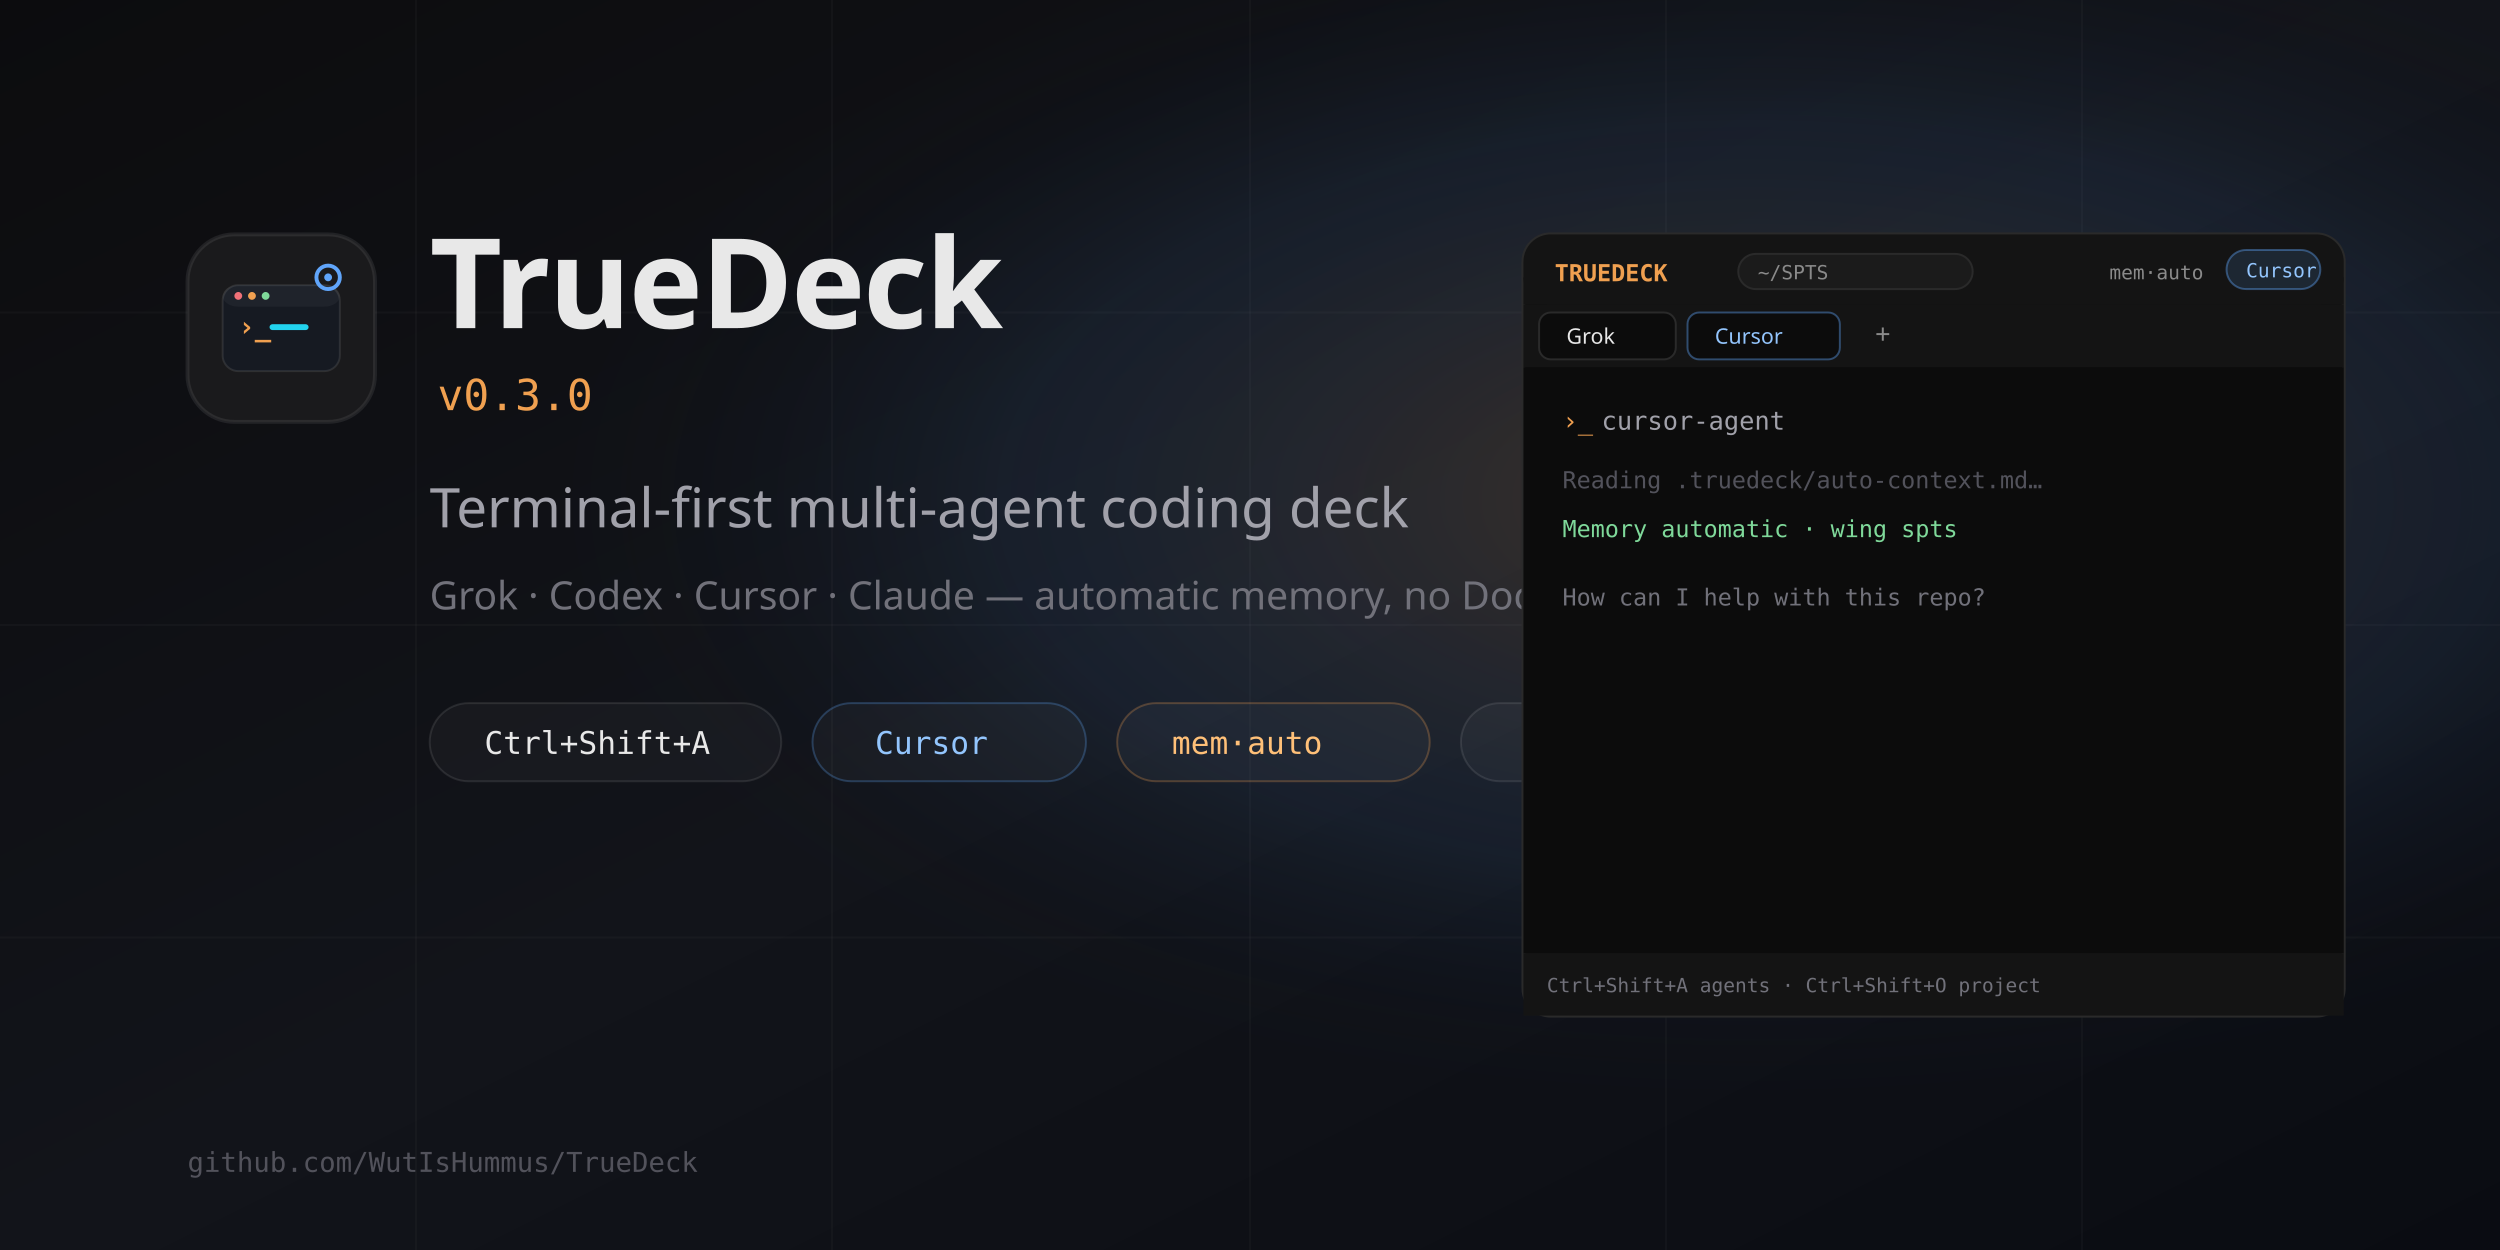
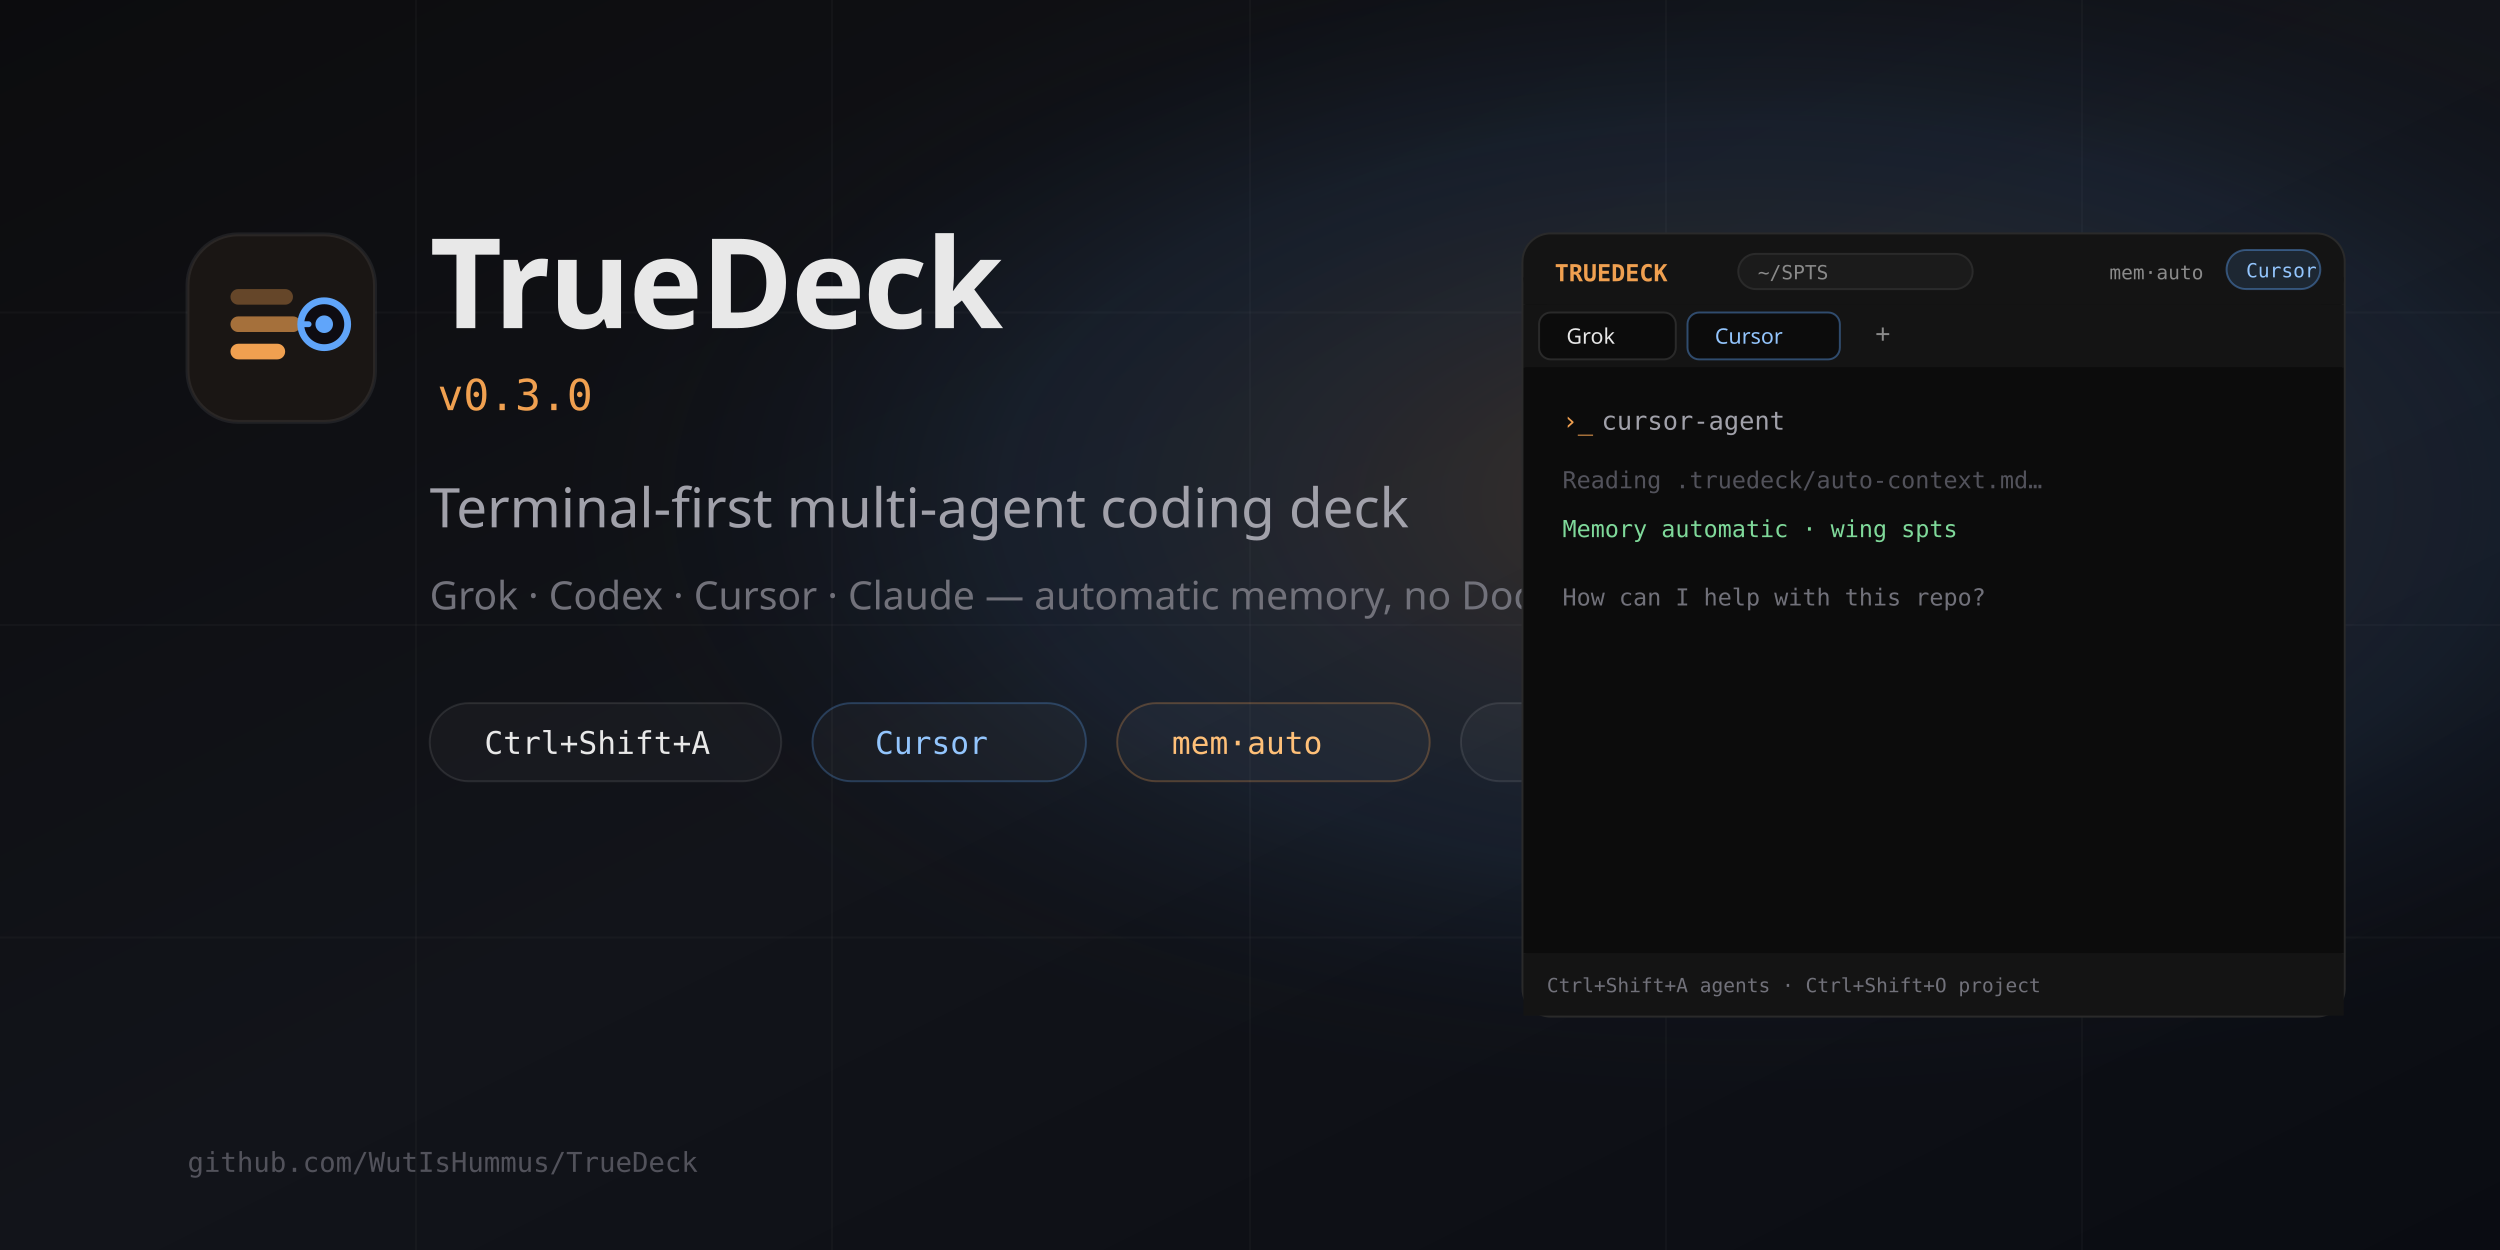
<svg xmlns="http://www.w3.org/2000/svg" width="1280" height="640" viewBox="0 0 1280 640" role="img" aria-label="TrueDeck">
  <defs>
    <linearGradient id="bg" x1="0" y1="0" x2="1" y2="1">
      <stop offset="0%" stop-color="#0c0c0e" />
      <stop offset="50%" stop-color="#12141a" />
      <stop offset="100%" stop-color="#0a0c12" />
    </linearGradient>
    <linearGradient id="amber" x1="0" y1="0" x2="1" y2="1">
      <stop offset="0%" stop-color="#ffc078" />
      <stop offset="100%" stop-color="#f0a050" />
    </linearGradient>
    <linearGradient id="cyan" x1="0" y1="1" x2="1" y2="0">
      <stop offset="0%" stop-color="#22d3ee" />
      <stop offset="100%" stop-color="#60a5fa" />
    </linearGradient>
    <radialGradient id="glow" cx="70%" cy="40%" r="50%">
      <stop offset="0%" stop-color="#f0a05033" />
      <stop offset="60%" stop-color="#60a5fa15" />
      <stop offset="100%" stop-color="#00000000" />
    </radialGradient>
  </defs>
  <rect width="1280" height="640" fill="url(#bg)" />
  <rect width="1280" height="640" fill="url(#glow)" />
  <g stroke="#ffffff06" stroke-width="1">
    <path d="M0 160 H1280 M0 320 H1280 M0 480 H1280" />
    <path d="M213 0 V640 M426 0 V640 M640 0 V640 M853 0 V640 M1066 0 V640" />
  </g>
  <g transform="translate(96,120)">
-     <rect width="96" height="96" rx="24" fill="#1a1a1c" stroke="#ffffff14" stroke-width="2" />
-     <rect x="18" y="26" width="60" height="44" rx="8" fill="#161a22" stroke="#ffffff18" />
-     <rect x="18" y="26" width="60" height="11" rx="8" fill="#ffffff0a" />
-     <circle cx="26" cy="31.5" r="2" fill="#f07178" />
-     <circle cx="33" cy="31.5" r="2" fill="#f0a050" />
-     <circle cx="40" cy="31.5" r="2" fill="#7fd99a" />
-     <text x="26" y="52" font-family="ui-monospace,Consolas,monospace" font-size="14" font-weight="700" fill="#f0a050">›_</text>
-     <rect x="42" y="46" width="20" height="3" rx="1.5" fill="#22d3ee" />
-     <circle cx="72" cy="22" r="6" fill="none" stroke="#60a5fa" stroke-width="2" />
-     <circle cx="72" cy="22" r="2" fill="#60a5fa" />
+     <rect width="96" height="96" rx="26" fill="#1a1614" stroke="#ffffff12" stroke-width="2" />
+     <rect x="22" y="28" width="32" height="8" rx="4" fill="#f0a050" opacity="0.35" />
+     <rect x="22" y="42" width="36" height="8" rx="4" fill="#f0a050" opacity="0.65" />
+     <rect x="22" y="56" width="28" height="8" rx="4" fill="#f0a050" />
+     <circle cx="70" cy="46" r="12" fill="#0e0c12" stroke="#60a5fa" stroke-width="3.5" />
+     <circle cx="70" cy="46" r="4.5" fill="#60a5fa" />
+     <path d="M58 46 H62" stroke="#60a5fa" stroke-width="3" stroke-linecap="round" />
  </g>
  <text x="220" y="168" font-family="Segoe UI,system-ui,sans-serif" font-size="64" font-weight="700" fill="#e8e8e8" letter-spacing="-1">TrueDeck</text>
  <text x="224" y="210" font-family="ui-monospace,Consolas,monospace" font-size="22" fill="#f0a050">v0.3.0</text>
  <text x="220" y="270" font-family="Segoe UI,system-ui,sans-serif" font-size="28" fill="#a1a1aa" width="700">
    Terminal-first multi-agent coding deck
  </text>
  <text x="220" y="312" font-family="Segoe UI,system-ui,sans-serif" font-size="20" fill="#71717a">
    Grok · Codex · Cursor · Claude — automatic memory, no Docker
  </text>
  <g font-family="ui-monospace,Consolas,monospace" font-size="16">
    <rect x="220" y="360" width="180" height="40" rx="20" fill="#ffffff08" stroke="#ffffff18" />
    <text x="248" y="386" fill="#e8e8e8">Ctrl+Shift+A</text>
    <rect x="416" y="360" width="140" height="40" rx="20" fill="#ffffff08" stroke="#60a5fa44" />
    <text x="448" y="386" fill="#93c5fd">Cursor</text>
    <rect x="572" y="360" width="160" height="40" rx="20" fill="#ffffff08" stroke="#f0a05044" />
    <text x="600" y="386" fill="#ffc078">mem·auto</text>
    <rect x="748" y="360" width="150" height="40" rx="20" fill="#ffffff08" stroke="#ffffff18" />
    <text x="780" y="386" fill="#e8e8e8">onboarding</text>
  </g>
  <g transform="translate(780,120)">
    <rect width="420" height="400" rx="14" fill="#0c0c0c" stroke="#2a2a2a" stroke-width="2" />
    <rect width="420" height="36" rx="14" fill="#141414" />
    <rect y="22" width="420" height="14" fill="#141414" />
    <text x="16" y="24" font-family="ui-monospace,Consolas,monospace" font-size="12" fill="#f0a050" font-weight="700">TRUEDECK</text>
    <rect x="110" y="10" width="120" height="18" rx="9" fill="#ffffff08" stroke="#2a2a2a" />
    <text x="120" y="23" font-family="ui-monospace,Consolas,monospace" font-size="10" fill="#8a8a8a">~/SPTS</text>
    <text x="300" y="23" font-family="ui-monospace,Consolas,monospace" font-size="10" fill="#8a8a8a">mem·auto</text>
    <rect x="360" y="8" width="48" height="20" rx="10" fill="#60a5fa22" stroke="#60a5fa66" />
    <text x="370" y="22" font-family="ui-monospace,Consolas,monospace" font-size="10" fill="#93c5fd">Cursor</text>
    <rect y="36" width="420" height="32" fill="#141414" />
    <rect x="8" y="40" width="70" height="24" rx="6" fill="#0c0c0c" stroke="#2a2a2a" />
    <text x="22" y="56" font-family="Segoe UI,sans-serif" font-size="11" fill="#e8e8e8">Grok</text>
    <rect x="84" y="40" width="78" height="24" rx="6" fill="#0c0c0c" stroke="#60a5fa66" />
    <text x="98" y="56" font-family="Segoe UI,sans-serif" font-size="11" fill="#93c5fd">Cursor</text>
    <text x="180" y="56" font-family="Segoe UI,sans-serif" font-size="14" fill="#8a8a8a">+</text>
    <rect y="68" width="420" height="300" fill="#0c0c0c" />
    <text x="20" y="100" font-family="ui-monospace,Consolas,monospace" font-size="13" fill="#f0a050">›_</text>
    <text x="40" y="100" font-family="ui-monospace,Consolas,monospace" font-size="13" fill="#a1a1aa">cursor-agent</text>
    <text x="20" y="130" font-family="ui-monospace,Consolas,monospace" font-size="12" fill="#52525b">Reading .truedeck/auto-context.md…</text>
    <text x="20" y="155" font-family="ui-monospace,Consolas,monospace" font-size="12" fill="#7fd99a">Memory automatic · wing spts</text>
    <text x="20" y="190" font-family="ui-monospace,Consolas,monospace" font-size="12" fill="#71717a">How can I help with this repo?</text>
    <rect y="368" width="420" height="32" fill="#141414" />
    <text x="12" y="388" font-family="ui-monospace,Consolas,monospace" font-size="10" fill="#71717a">Ctrl+Shift+A agents · Ctrl+Shift+O project</text>
  </g>
  <text x="96" y="600" font-family="ui-monospace,Consolas,monospace" font-size="14" fill="#52525b">github.com/WutIsHummus/TrueDeck</text>
</svg>
